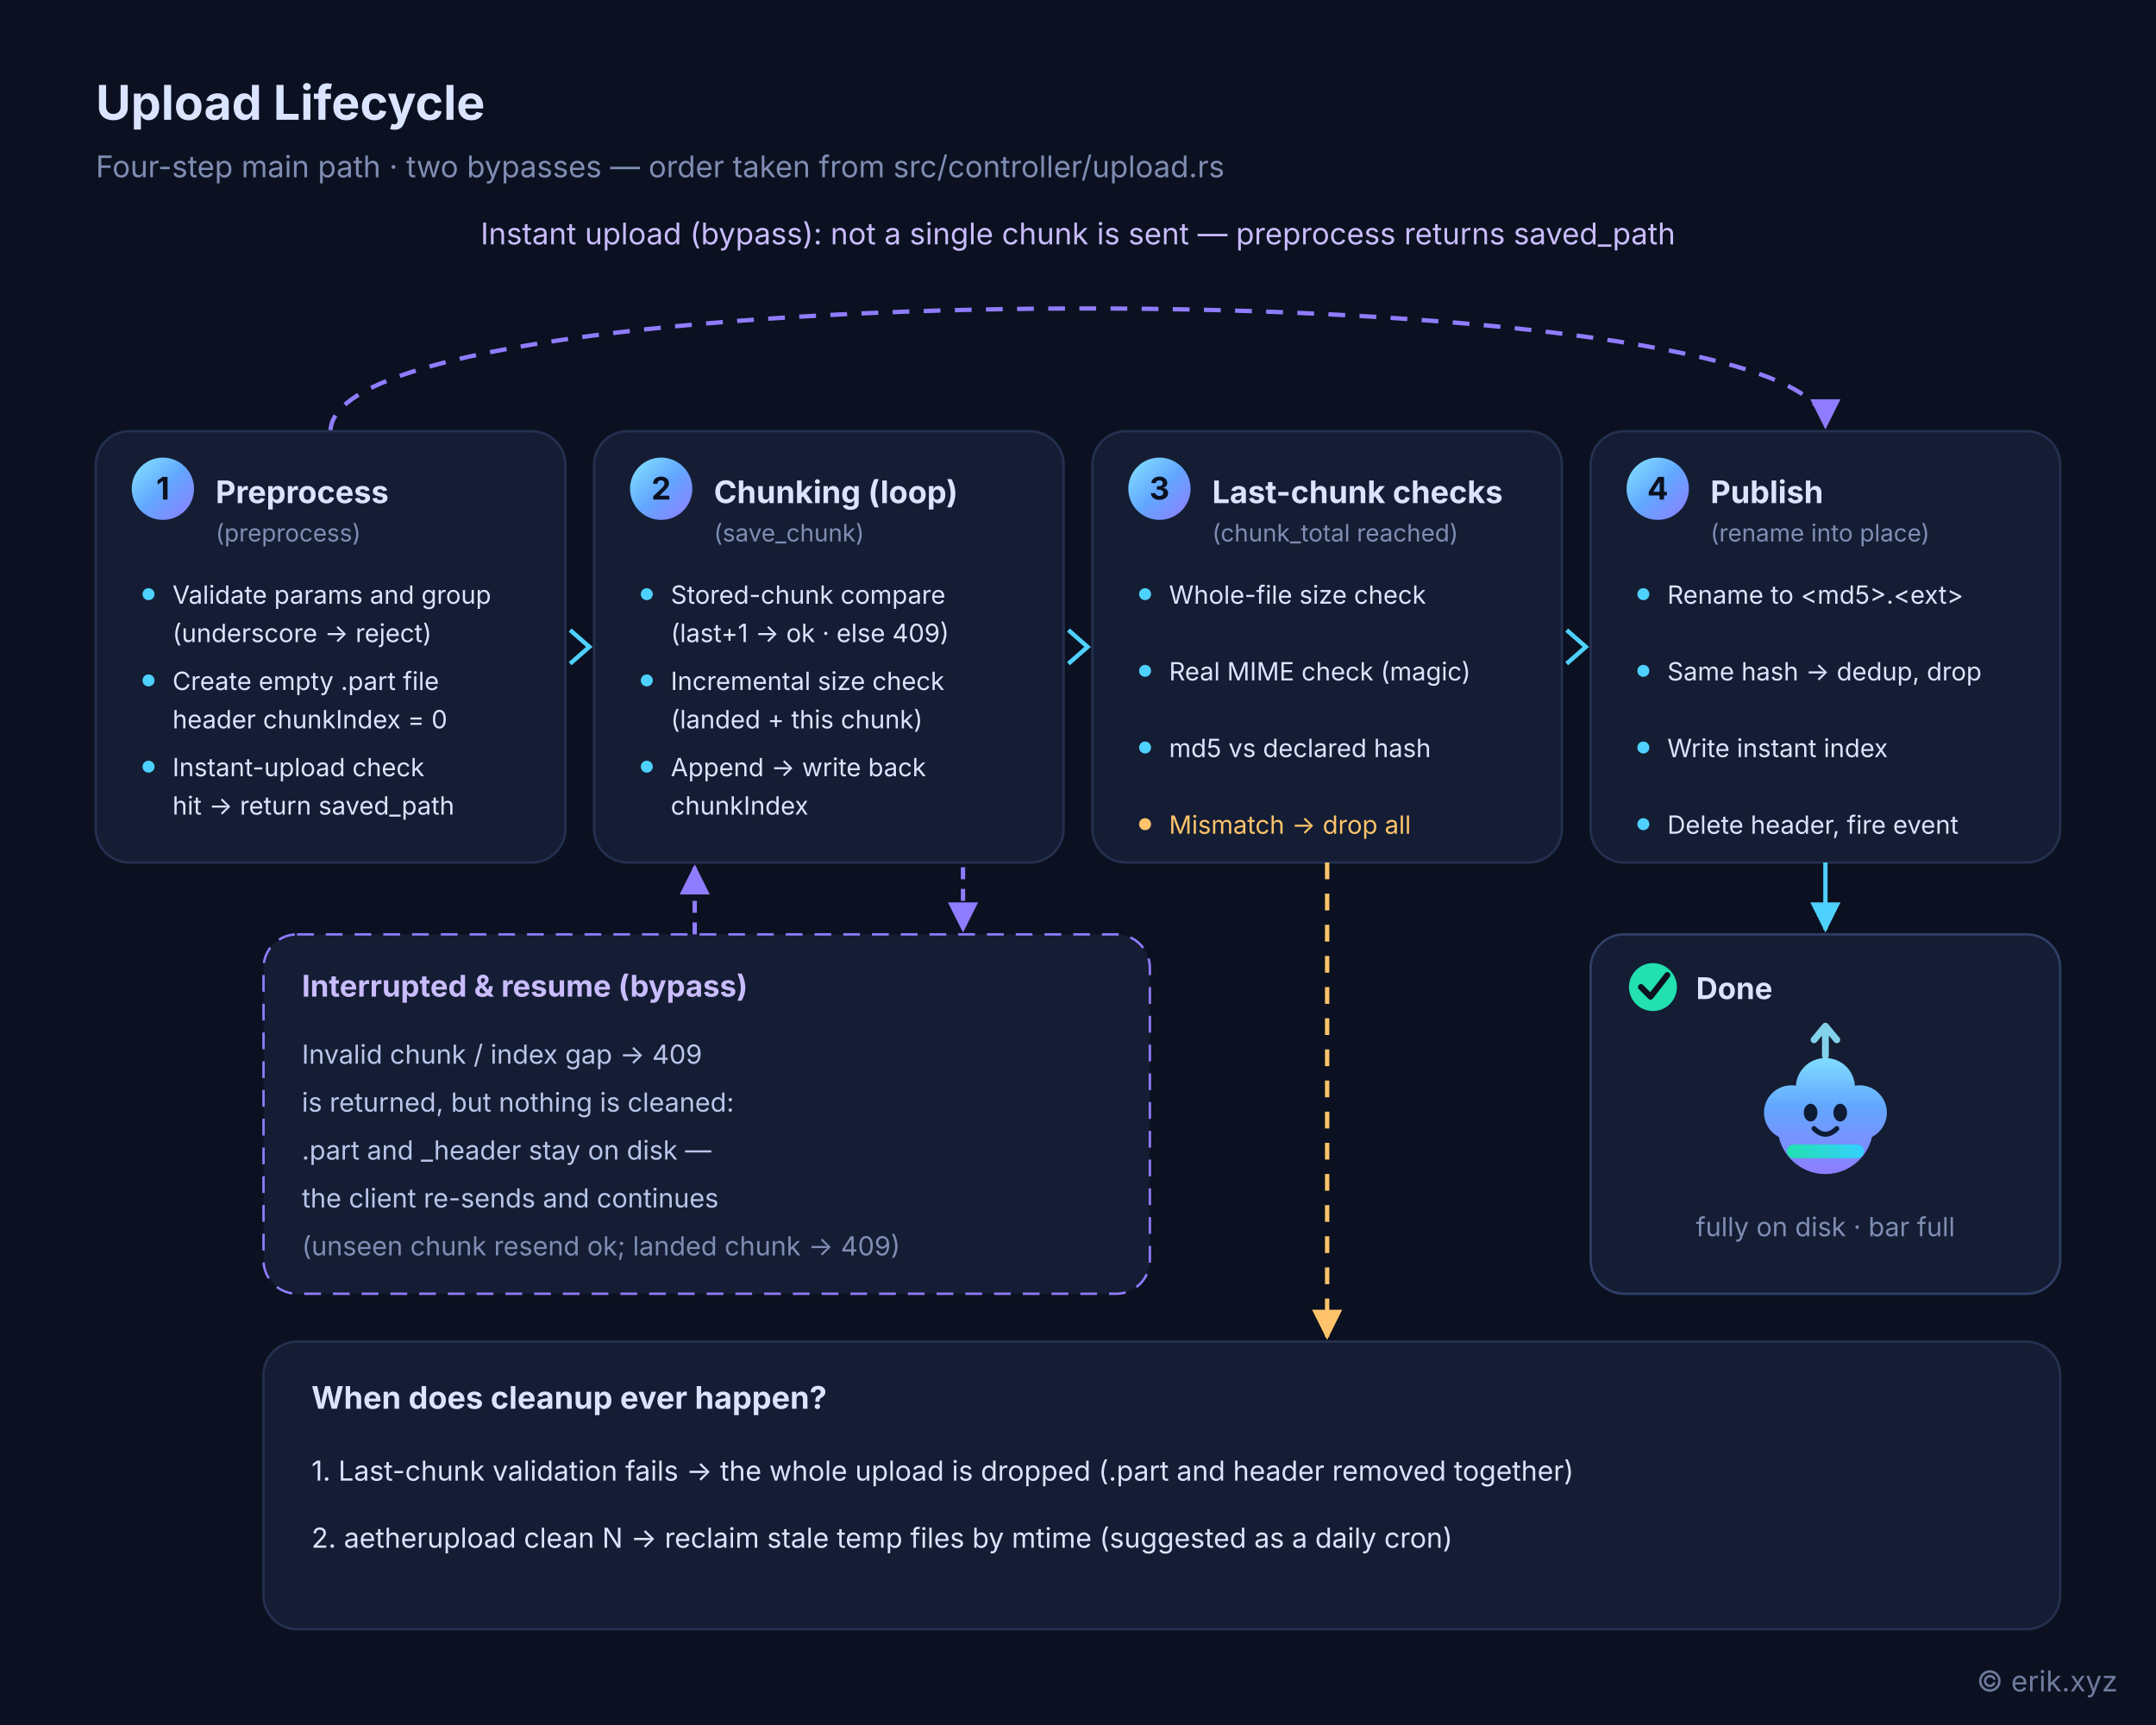
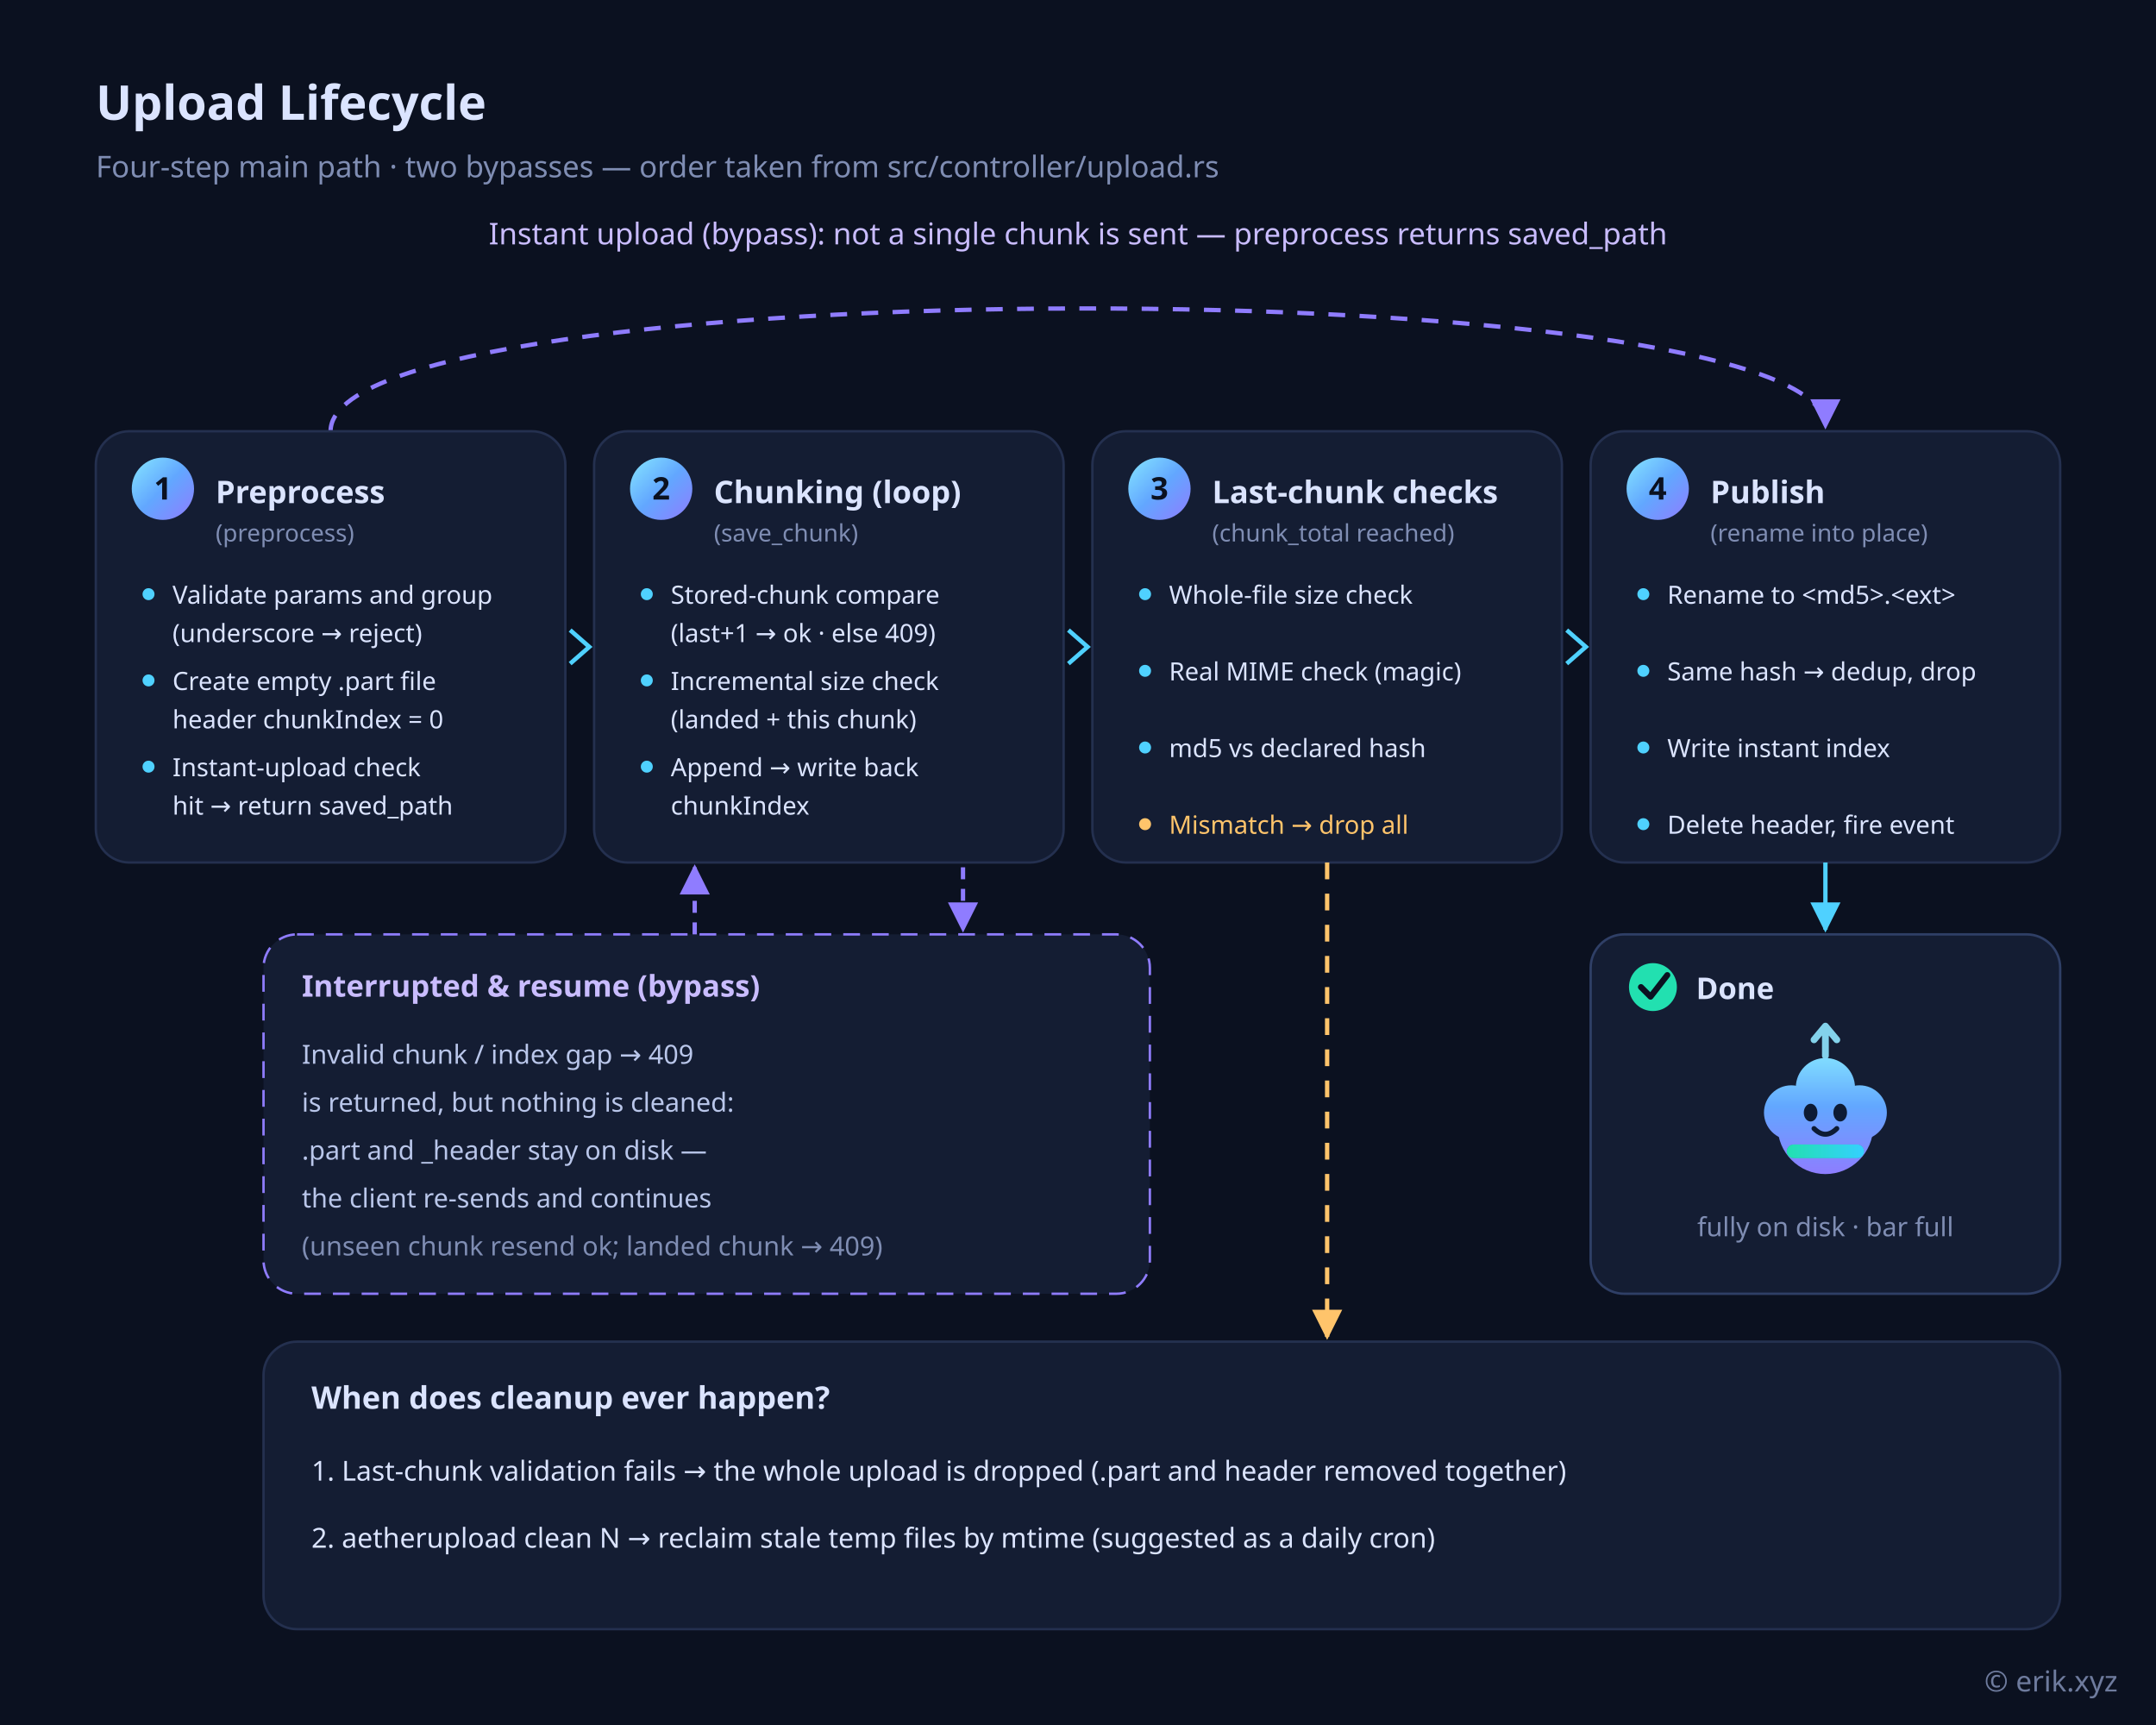
- <svg xmlns="http://www.w3.org/2000/svg" viewBox="0 0 900 720" width="900" height="720" role="img" aria-labelledby="lifeTitleEn lifeDescEn" font-family="-apple-system, 'Segoe UI', 'PingFang SC', 'Microsoft YaHei', sans-serif" fill="#dbe4ff">
+ <svg xmlns="http://www.w3.org/2000/svg" viewBox="0 0 900 720" width="900" height="720" role="img" aria-labelledby="lifeTitleEn lifeDescEn" font-family="'Noto Sans SC', 'Source Han Sans SC', 'WenQuanYi Micro Hei', sans-serif" fill="#dbe4ff">
  <defs>
    <linearGradient id="auAccent" x1="0" y1="0" x2="1" y2="1">
      <stop offset="0" stop-color="#86e6ff" />
      <stop offset="0.5" stop-color="#62a7ff" />
      <stop offset="1" stop-color="#8f7cff" />
    </linearGradient>
    <linearGradient id="auPetBody" gradientUnits="userSpaceOnUse" x1="0" y1="-36" x2="0" y2="20">
      <stop offset="0" stop-color="#86e6ff" />
      <stop offset="0.45" stop-color="#62a7ff" />
      <stop offset="1" stop-color="#8f7cff" />
    </linearGradient>
    <linearGradient id="auPetBar" x1="0" y1="0" x2="1" y2="0">
      <stop offset="0" stop-color="#22e0b0" />
      <stop offset="1" stop-color="#35d0ff" />
    </linearGradient>
    <marker id="auArrow" viewBox="0 0 10 10" refX="9" refY="5" markerWidth="7" markerHeight="7" orient="auto-start-reverse">
      <path d="M0 0 L10 5 L0 10 z" fill="#4fd1ff" />
    </marker>
    <marker id="auArrowViolet" viewBox="0 0 10 10" refX="9" refY="5" markerWidth="7" markerHeight="7" orient="auto-start-reverse">
      <path d="M0 0 L10 5 L0 10 z" fill="#8f7cff" />
    </marker>
    <marker id="auArrowAmber" viewBox="0 0 10 10" refX="9" refY="5" markerWidth="7" markerHeight="7" orient="auto-start-reverse">
      <path d="M0 0 L10 5 L0 10 z" fill="#ffc46b" />
    </marker>
  </defs>
  <rect width="900" height="720" fill="#0b1120" />
  <text x="40" y="50" font-size="20" font-weight="700">Upload Lifecycle</text>
  <text x="40" y="74" font-size="12.5" fill="#7f8db3">Four-step main path · two bypasses — order taken from src/controller/upload.rs</text>
  <path d="M138 180 C138 112 762 112 762 178" stroke="#8f7cff" stroke-width="1.8" stroke-dasharray="7 6" fill="none" marker-end="url(#auArrowViolet)" />
  <text x="450" y="102" font-size="12.5" fill="#c9bcff" text-anchor="middle">Instant upload (bypass): not a single chunk is sent — preprocess returns saved_path</text>
  <rect x="40" y="180" width="196" height="180" rx="14" fill="#141d33" stroke="#24304f" />
  <circle cx="68" cy="204" r="13" fill="url(#auAccent)" />
  <text x="68" y="208.5" font-size="13" font-weight="700" fill="#0b1120" text-anchor="middle">1</text>
  <text x="90" y="210" font-size="13" font-weight="700">Preprocess</text>
  <text x="90" y="226" font-size="10" fill="#7f8db3">(preprocess)</text>
  <circle cx="62" cy="248" r="2.5" fill="#4fd1ff" />
  <text x="72" y="252" font-size="10.5">Validate params and group</text>
  <text x="72" y="268" font-size="10.5">(underscore → reject)</text>
  <circle cx="62" cy="284" r="2.5" fill="#4fd1ff" />
  <text x="72" y="288" font-size="10.5">Create empty .part file</text>
  <text x="72" y="304" font-size="10.5">header chunkIndex = 0</text>
  <circle cx="62" cy="320" r="2.5" fill="#4fd1ff" />
  <text x="72" y="324" font-size="10.5">Instant-upload check</text>
  <text x="72" y="340" font-size="10.5">hit → return saved_path</text>
  <path d="M238 263 L246 270 L238 277" stroke="#4fd1ff" stroke-width="1.8" fill="none" />
  <rect x="248" y="180" width="196" height="180" rx="14" fill="#141d33" stroke="#24304f" />
  <circle cx="276" cy="204" r="13" fill="url(#auAccent)" />
  <text x="276" y="208.5" font-size="13" font-weight="700" fill="#0b1120" text-anchor="middle">2</text>
  <text x="298" y="210" font-size="13" font-weight="700">Chunking (loop)</text>
  <text x="298" y="226" font-size="10" fill="#7f8db3">(save_chunk)</text>
  <circle cx="270" cy="248" r="2.5" fill="#4fd1ff" />
  <text x="280" y="252" font-size="10.5">Stored-chunk compare</text>
  <text x="280" y="268" font-size="10.5">(last+1 → ok · else 409)</text>
  <circle cx="270" cy="284" r="2.5" fill="#4fd1ff" />
  <text x="280" y="288" font-size="10.5">Incremental size check</text>
  <text x="280" y="304" font-size="10.5">(landed + this chunk)</text>
  <circle cx="270" cy="320" r="2.5" fill="#4fd1ff" />
  <text x="280" y="324" font-size="10.5">Append → write back</text>
  <text x="280" y="340" font-size="10.5">chunkIndex</text>
  <path d="M446 263 L454 270 L446 277" stroke="#4fd1ff" stroke-width="1.8" fill="none" />
  <rect x="456" y="180" width="196" height="180" rx="14" fill="#141d33" stroke="#24304f" />
  <circle cx="484" cy="204" r="13" fill="url(#auAccent)" />
  <text x="484" y="208.5" font-size="13" font-weight="700" fill="#0b1120" text-anchor="middle">3</text>
  <text x="506" y="210" font-size="13" font-weight="700">Last-chunk checks</text>
  <text x="506" y="226" font-size="10" fill="#7f8db3">(chunk_total reached)</text>
  <circle cx="478" cy="248" r="2.5" fill="#4fd1ff" />
  <text x="488" y="252" font-size="10.5">Whole-file size check</text>
  <circle cx="478" cy="280" r="2.5" fill="#4fd1ff" />
  <text x="488" y="284" font-size="10.5">Real MIME check (magic)</text>
  <circle cx="478" cy="312" r="2.5" fill="#4fd1ff" />
  <text x="488" y="316" font-size="10.5">md5 vs declared hash</text>
  <circle cx="478" cy="344" r="2.5" fill="#ffc46b" />
  <text x="488" y="348" font-size="10.5" fill="#ffc46b">Mismatch → drop all</text>
  <path d="M654 263 L662 270 L654 277" stroke="#4fd1ff" stroke-width="1.8" fill="none" />
  <rect x="664" y="180" width="196" height="180" rx="14" fill="#141d33" stroke="#24304f" />
  <circle cx="692" cy="204" r="13" fill="url(#auAccent)" />
  <text x="692" y="208.5" font-size="13" font-weight="700" fill="#0b1120" text-anchor="middle">4</text>
  <text x="714" y="210" font-size="13" font-weight="700">Publish</text>
  <text x="714" y="226" font-size="10" fill="#7f8db3">(rename into place)</text>
  <circle cx="686" cy="248" r="2.5" fill="#4fd1ff" />
  <text x="696" y="252" font-size="10.5">Rename to &lt;md5&gt;.&lt;ext&gt;</text>
  <circle cx="686" cy="280" r="2.5" fill="#4fd1ff" />
  <text x="696" y="284" font-size="10.5">Same hash → dedup, drop</text>
  <circle cx="686" cy="312" r="2.5" fill="#4fd1ff" />
  <text x="696" y="316" font-size="10.5">Write instant index</text>
  <circle cx="686" cy="344" r="2.5" fill="#4fd1ff" />
  <text x="696" y="348" font-size="10.5">Delete header, fire event</text>
  <rect x="110" y="390" width="370" height="150" rx="14" fill="#141d33" stroke="#8f7cff" stroke-dasharray="7 5" />
  <text x="126" y="416" font-size="12.5" font-weight="700" fill="#c9bcff">Interrupted &amp; resume (bypass)</text>
  <text x="126" y="444" font-size="11" fill="#b9c6ea">Invalid chunk / index gap → 409</text>
  <text x="126" y="464" font-size="11" fill="#b9c6ea">is returned, but nothing is cleaned:</text>
  <text x="126" y="484" font-size="11" fill="#b9c6ea">.part and _header stay on disk —</text>
  <text x="126" y="504" font-size="11" fill="#b9c6ea">the client re-sends and continues</text>
  <text x="126" y="524" font-size="11" fill="#7f8db3">(unseen chunk resend ok; landed chunk → 409)</text>
  <path d="M290 390 V362" stroke="#8f7cff" stroke-width="1.8" stroke-dasharray="5 4" fill="none" marker-end="url(#auArrowViolet)" />
  <path d="M402 362 V388" stroke="#8f7cff" stroke-width="1.8" stroke-dasharray="5 4" fill="none" marker-end="url(#auArrowViolet)" />
  <path d="M762 360 V388" stroke="#4fd1ff" stroke-width="1.8" fill="none" marker-end="url(#auArrow)" />
  <rect x="664" y="390" width="196" height="150" rx="14" fill="#141d33" stroke="#2f3f66" />
  <circle cx="690" cy="412" r="10" fill="#22e0b0" />
  <path d="M685 412 l4 4 l7 -9" stroke="#0b1120" stroke-width="2.5" fill="none" stroke-linecap="round" stroke-linejoin="round" />
  <text x="708" y="417" font-size="12.5" font-weight="700">Done</text>
  <g transform="translate(762,472) scale(0.95)">
    <path d="M0 -33 V-45 M-5 -40 L0 -46 L5 -40" fill="none" stroke="#8fe6ff" stroke-width="3" stroke-linecap="round" stroke-linejoin="round" opacity="0.9" />
    <g fill="url(#auPetBody)">
      <circle cx="0" cy="-2" r="21" />
      <circle cx="-15" cy="-8" r="12" />
      <circle cx="15" cy="-8" r="12" />
      <circle cx="0" cy="-19" r="13" />
    </g>
    <g fill="#0d1b34">
      <ellipse cx="-6.5" cy="-8" rx="3" ry="3.9" />
      <ellipse cx="6.5" cy="-8" rx="3" ry="3.9" />
    </g>
    <path d="M-5 -1 q 5 5 10 0" fill="none" stroke="#0d1b34" stroke-width="2.2" stroke-linecap="round" />
    <rect x="-17" y="6" width="34" height="6" rx="3" fill="#0d1b34" opacity="0.25" />
    <rect x="-17" y="6" width="34" height="6" rx="3" fill="url(#auPetBar)" />
  </g>
  <text x="762" y="516" font-size="11" fill="#7f8db3" text-anchor="middle">fully on disk · bar full</text>
  <path d="M554 360 V558" stroke="#ffc46b" stroke-width="1.8" stroke-dasharray="7 6" fill="none" marker-end="url(#auArrowAmber)" />
  <rect x="110" y="560" width="750" height="120" rx="14" fill="#141d33" stroke="#24304f" />
  <text x="130" y="588" font-size="13" font-weight="700">When does cleanup ever happen?</text>
  <text x="130" y="618" font-size="11.5">1. Last-chunk validation fails → the whole upload is dropped (.part and header removed together)</text>
  <text x="130" y="646" font-size="11.5">2. aetherupload clean N → reclaim stale temp files by mtime (suggested as a daily cron)</text>
-   <text x="884" y="706" text-anchor="end" font-family="-apple-system, 'Segoe UI', 'PingFang SC', sans-serif" font-size="12" fill="#7f8db3" opacity="0.85">© erik.xyz</text>
+   <text x="884" y="706" text-anchor="end" font-family="'Noto Sans SC', 'Source Han Sans SC', 'WenQuanYi Micro Hei', sans-serif" font-size="12" fill="#7f8db3" opacity="0.85">© erik.xyz</text>
</svg>
